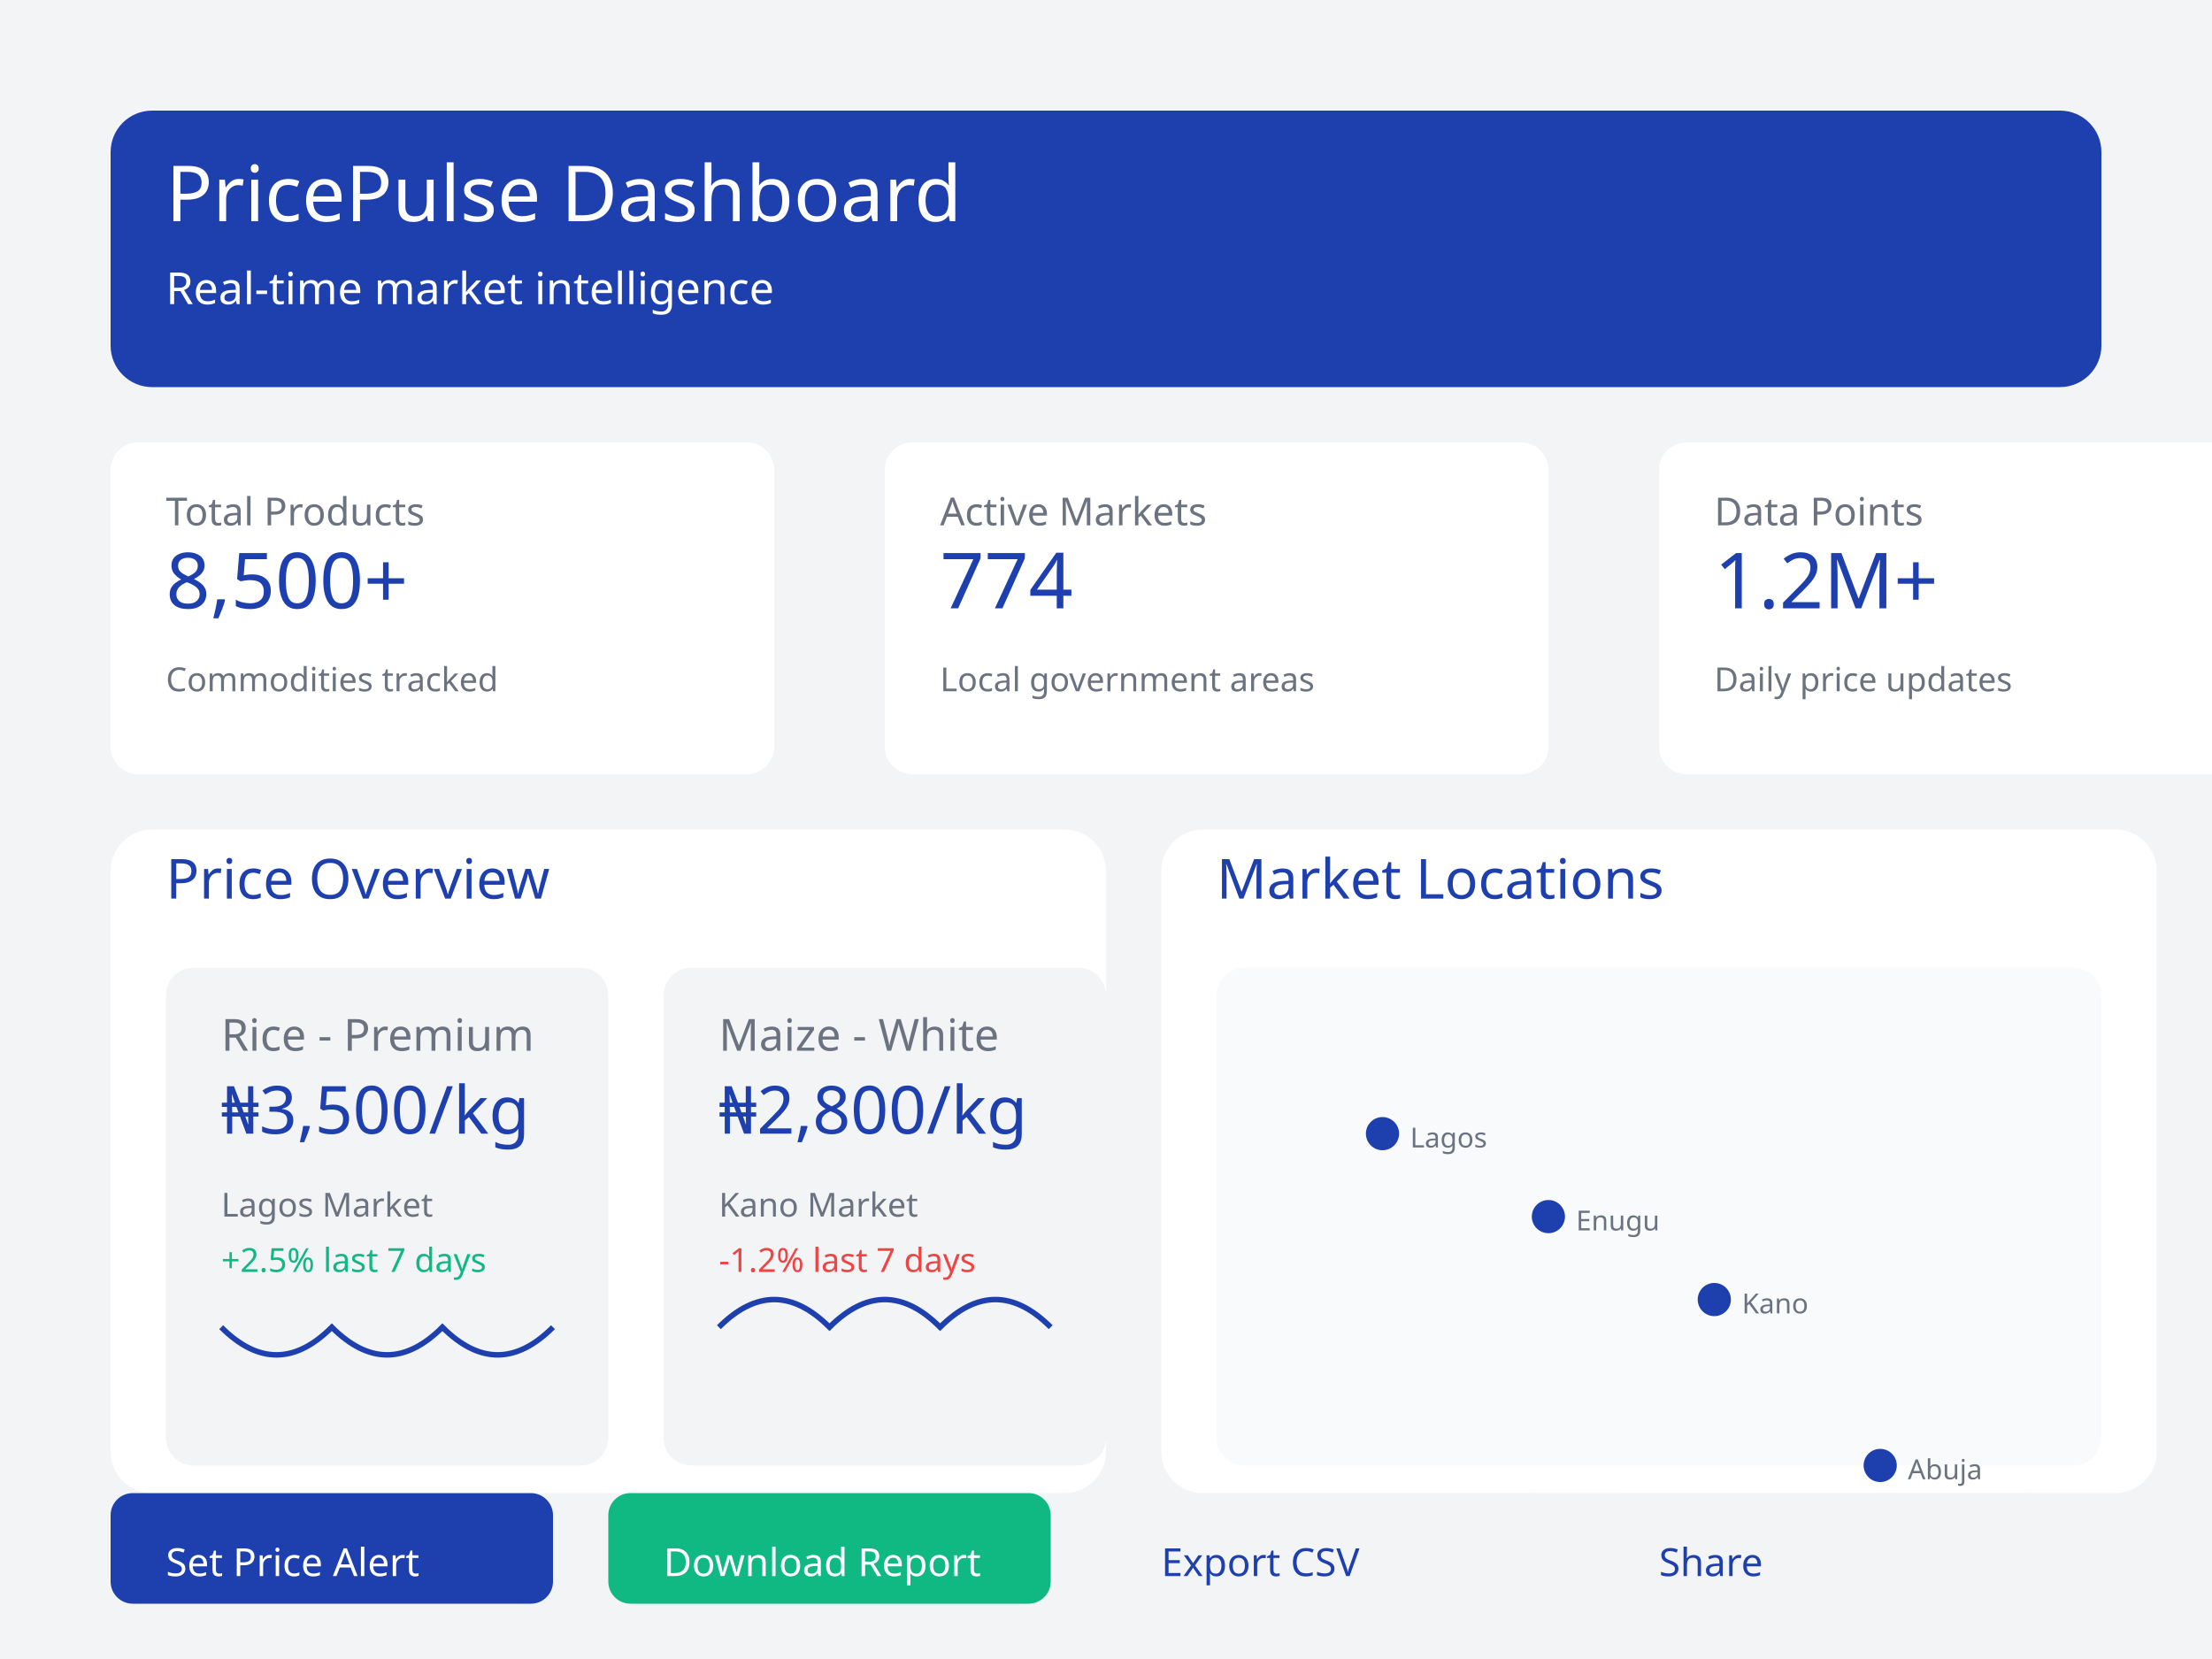
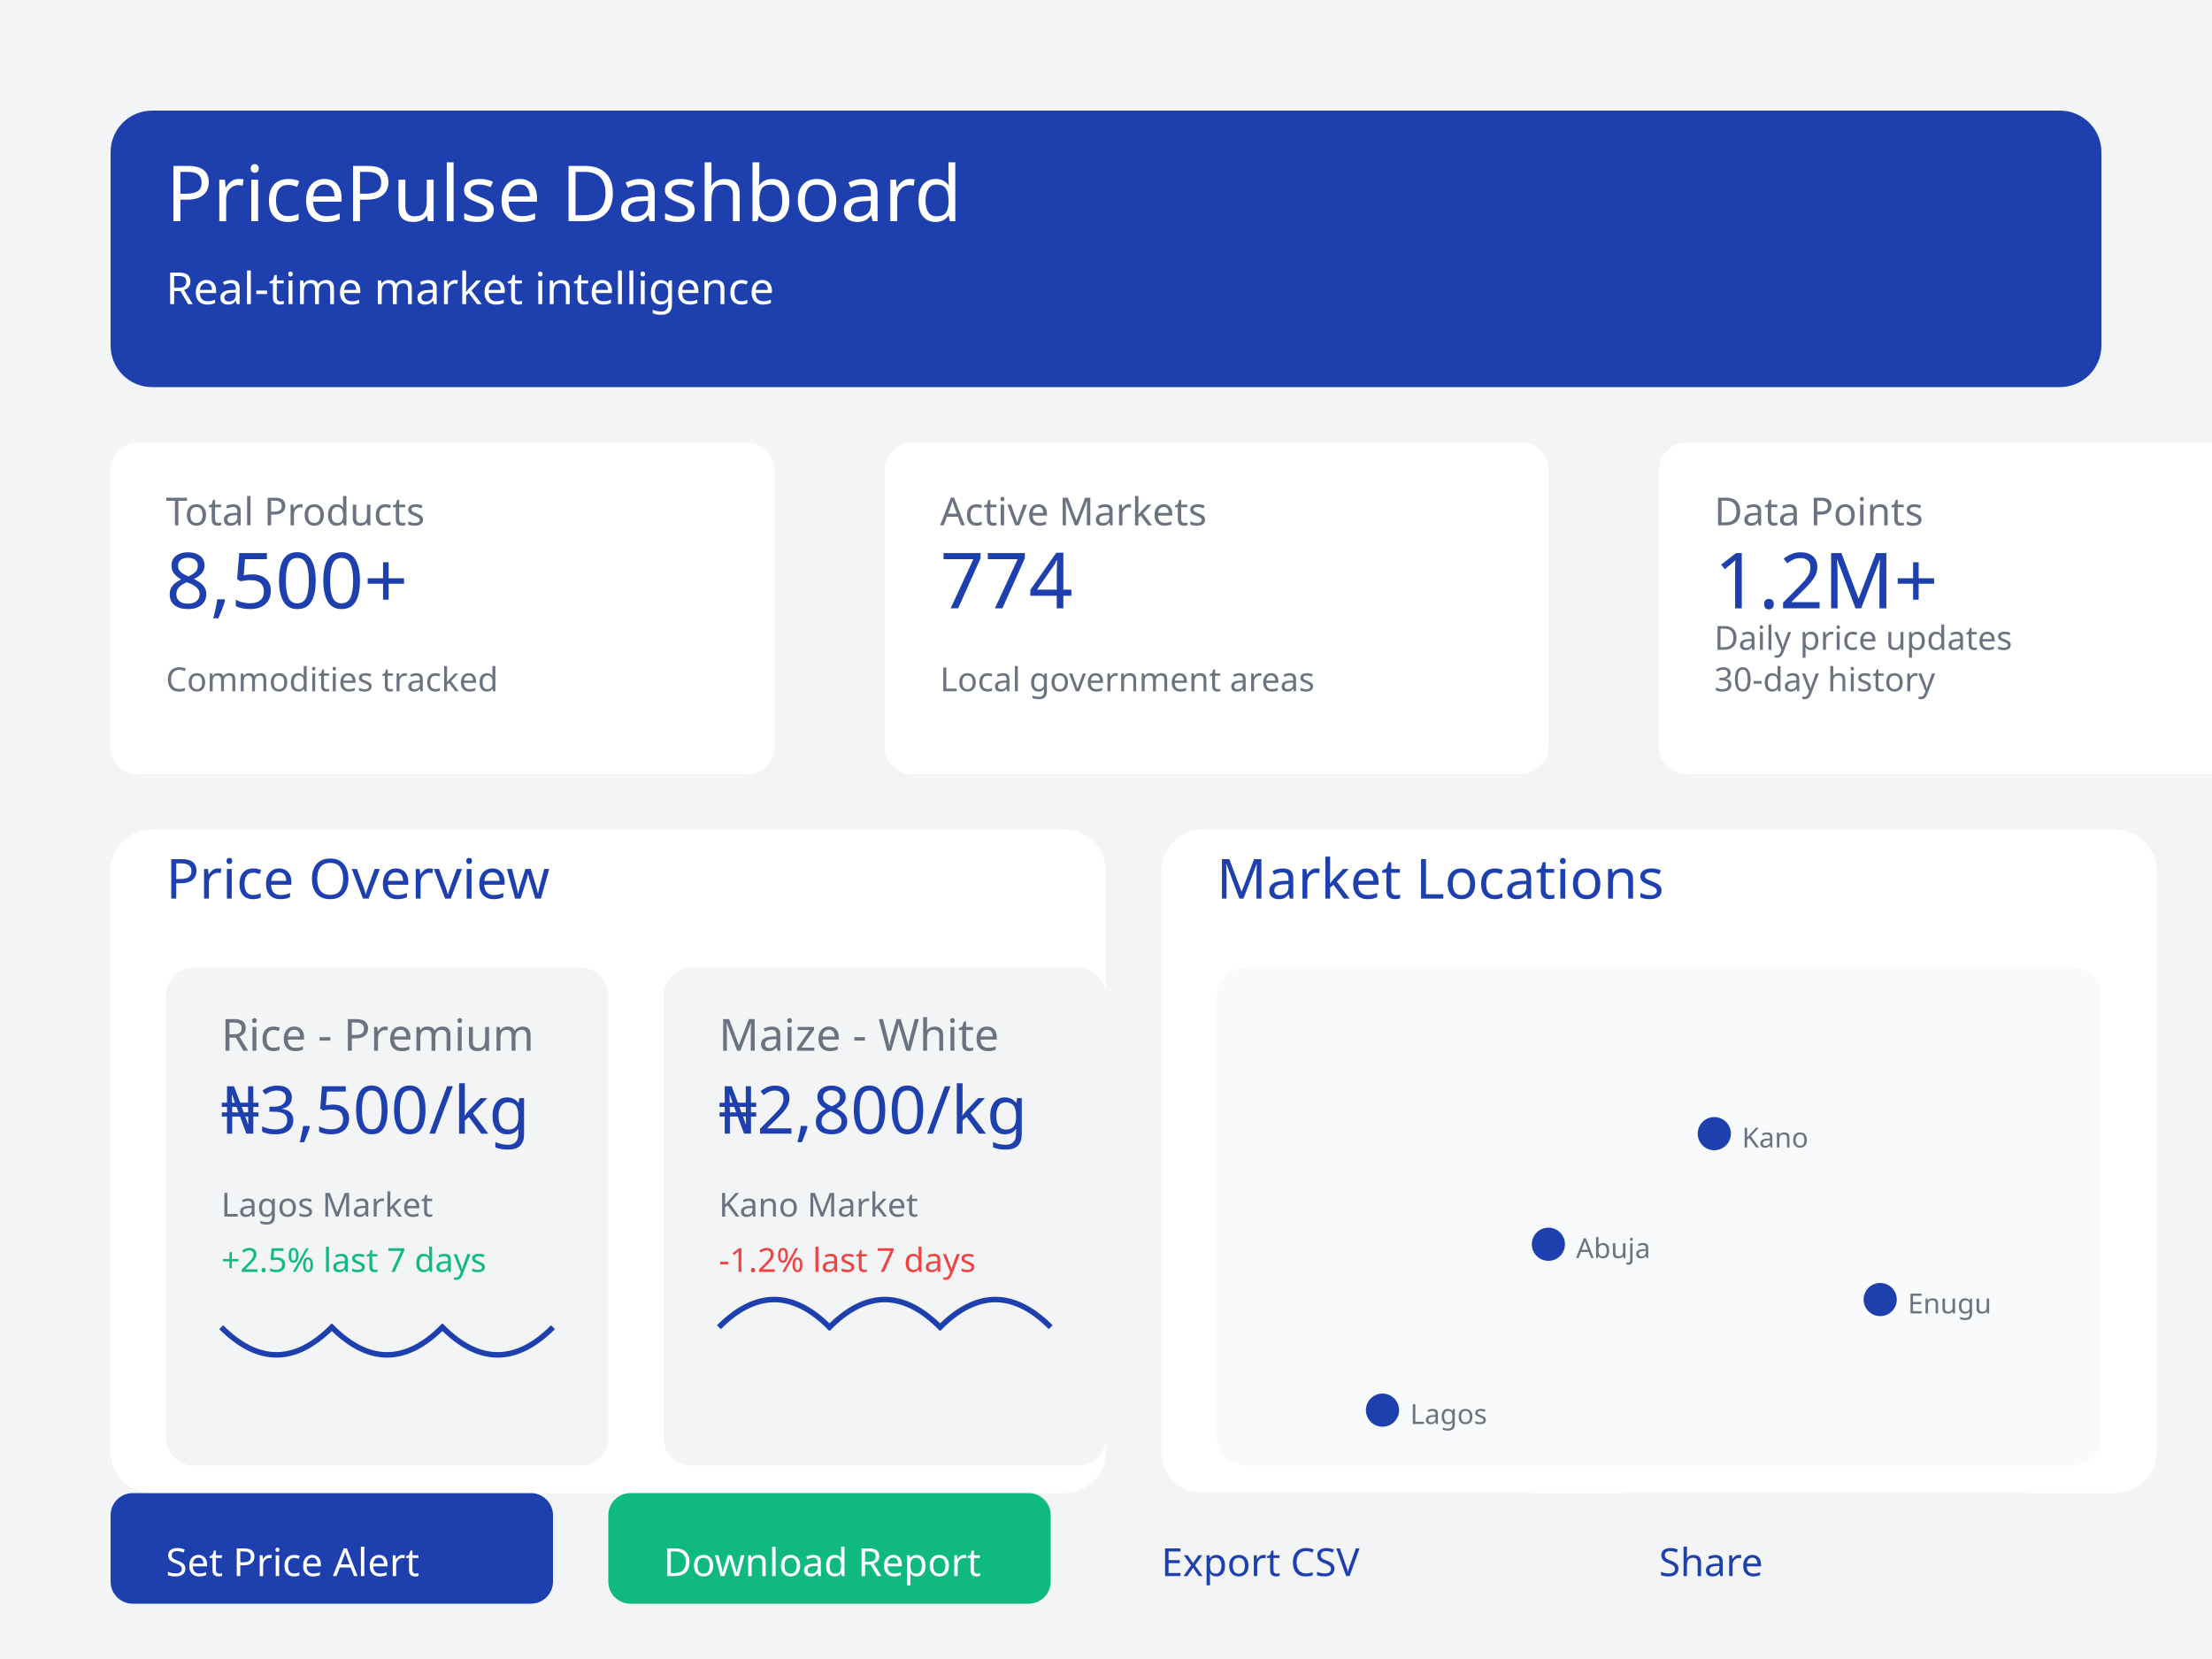
<svg xmlns="http://www.w3.org/2000/svg" width="800" height="600" viewBox="0 0 800 600">
  <rect width="800" height="600" fill="#f3f4f6" />
  <rect x="40" y="40" width="720" height="100" rx="15" fill="#1e40af" />
  <text x="60" y="80" font-family="Poppins" font-size="28" fill="white">PricePulse Dashboard</text>
  <text x="60" y="110" font-family="Poppins" font-size="16" fill="white">Real-time market intelligence</text>
  <g transform="translate(40, 160)">
    <rect width="240" height="120" rx="10" fill="white" />
    <text x="20" y="30" font-family="Poppins" font-size="14" fill="#6b7280">Total Products</text>
    <text x="20" y="60" font-family="Poppins" font-size="28" fill="#1e40af">8,500+</text>
    <text x="20" y="90" font-family="Poppins" font-size="12" fill="#6b7280">Commodities tracked</text>
  </g>
  <g transform="translate(320, 160)">
    <rect width="240" height="120" rx="10" fill="white" />
    <text x="20" y="30" font-family="Poppins" font-size="14" fill="#6b7280">Active Markets</text>
    <text x="20" y="60" font-family="Poppins" font-size="28" fill="#1e40af">774</text>
    <text x="20" y="90" font-family="Poppins" font-size="12" fill="#6b7280">Local government areas</text>
  </g>
  <g transform="translate(600, 160)">
    <rect width="240" height="120" rx="10" fill="white" />
    <text x="20" y="30" font-family="Poppins" font-size="14" fill="#6b7280">Data Points</text>
    <text x="20" y="60" font-family="Poppins" font-size="28" fill="#1e40af">1.2M+</text>
-     <text x="20" y="90" font-family="Poppins" font-size="12" fill="#6b7280">Daily price updates</text>
+     <text x="20" y="75" font-family="Poppins" font-size="12" fill="#6b7280">Daily price updates</text>
+     <text x="20" y="90" font-family="Poppins" font-size="12" fill="#6b7280">30-day history</text>
  </g>
  <rect x="40" y="300" width="360" height="240" rx="15" fill="white" />
  <text x="60" y="325" font-family="Poppins" font-size="20" fill="#1e40af">Price Overview</text>
  <g transform="translate(60, 350)">
    <rect width="160" height="180" rx="10" fill="#f3f4f6" />
    <text x="20" y="30" font-family="Poppins" font-size="16" fill="#6b7280">Rice - Premium</text>
    <text x="20" y="60" font-family="Poppins" font-size="24" fill="#1e40af">₦3,500/kg</text>
    <text x="20" y="90" font-family="Poppins" font-size="12" fill="#6b7280">Lagos Market</text>
    <text x="20" y="110" font-family="Poppins" font-size="12" fill="#10b981">+2.5% last 7 days</text>
    <path d="M20 130 Q40 150, 60 130 Q80 150, 100 130 Q120 150, 140 130" stroke="#1e40af" stroke-width="2" fill="none" />
  </g>
  <g transform="translate(240, 350)">
    <rect width="160" height="180" rx="10" fill="#f3f4f6" />
    <text x="20" y="30" font-family="Poppins" font-size="16" fill="#6b7280">Maize - White</text>
    <text x="20" y="60" font-family="Poppins" font-size="24" fill="#1e40af">₦2,800/kg</text>
    <text x="20" y="90" font-family="Poppins" font-size="12" fill="#6b7280">Kano Market</text>
    <text x="20" y="110" font-family="Poppins" font-size="12" fill="#ef4444">-1.2% last 7 days</text>
    <path d="M20 130 Q40 110, 60 130 Q80 110, 100 130 Q120 110, 140 130" stroke="#1e40af" stroke-width="2" fill="none" />
  </g>
  <rect x="420" y="300" width="360" height="240" rx="15" fill="white" />
  <text x="440" y="325" font-family="Poppins" font-size="20" fill="#1e40af">Market Locations</text>
  <rect x="440" y="350" width="320" height="180" rx="10" fill="rgba(229, 231, 235, 0.2)" />
  <g transform="translate(440, 350)">
-     <circle cx="60" cy="60" r="6" fill="#1e40af" />
-     <text x="70" y="65" font-family="Poppins" font-size="10" fill="#6b7280">Lagos</text>
-     <circle cx="180" cy="120" r="6" fill="#1e40af" />
-     <text x="190" y="125" font-family="Poppins" font-size="10" fill="#6b7280">Kano</text>
-     <circle cx="240" cy="180" r="6" fill="#1e40af" />
-     <text x="250" y="185" font-family="Poppins" font-size="10" fill="#6b7280">Abuja</text>
-     <circle cx="120" cy="90" r="6" fill="#1e40af" />
-     <text x="130" y="95" font-family="Poppins" font-size="10" fill="#6b7280">Enugu</text>
+     <circle cx="60" cy="160" r="6" fill="#1e40af" />
+     <text x="70" y="165" font-family="Poppins" font-size="10" fill="#6b7280">Lagos</text>
+     <circle cx="180" cy="60" r="6" fill="#1e40af" />
+     <text x="190" y="65" font-family="Poppins" font-size="10" fill="#6b7280">Kano</text>
+     <circle cx="120" cy="100" r="6" fill="#1e40af" />
+     <text x="130" y="105" font-family="Poppins" font-size="10" fill="#6b7280">Abuja</text>
+     <circle cx="240" cy="120" r="6" fill="#1e40af" />
+     <text x="250" y="125" font-family="Poppins" font-size="10" fill="#6b7280">Enugu</text>
  </g>
  <g transform="translate(40, 540)">
    <rect width="160" height="40" rx="8" fill="#1e40af" />
    <text x="20" y="30" font-family="Poppins" font-size="14" fill="white">Set Price Alert</text>
  </g>
  <g transform="translate(220, 540)">
    <rect width="160" height="40" rx="8" fill="#10b981" />
    <text x="20" y="30" font-family="Poppins" font-size="14" fill="white">Download Report</text>
  </g>
  <g transform="translate(400, 540)">
    <rect width="160" height="40" rx="8" fill="#f3f4f6" />
    <text x="20" y="30" font-family="Poppins" font-size="14" fill="#1e40af">Export CSV</text>
  </g>
  <g transform="translate(580, 540)">
    <rect width="160" height="40" rx="8" fill="#f3f4f6" />
    <text x="20" y="30" font-family="Poppins" font-size="14" fill="#1e40af">Share</text>
  </g>
</svg>
